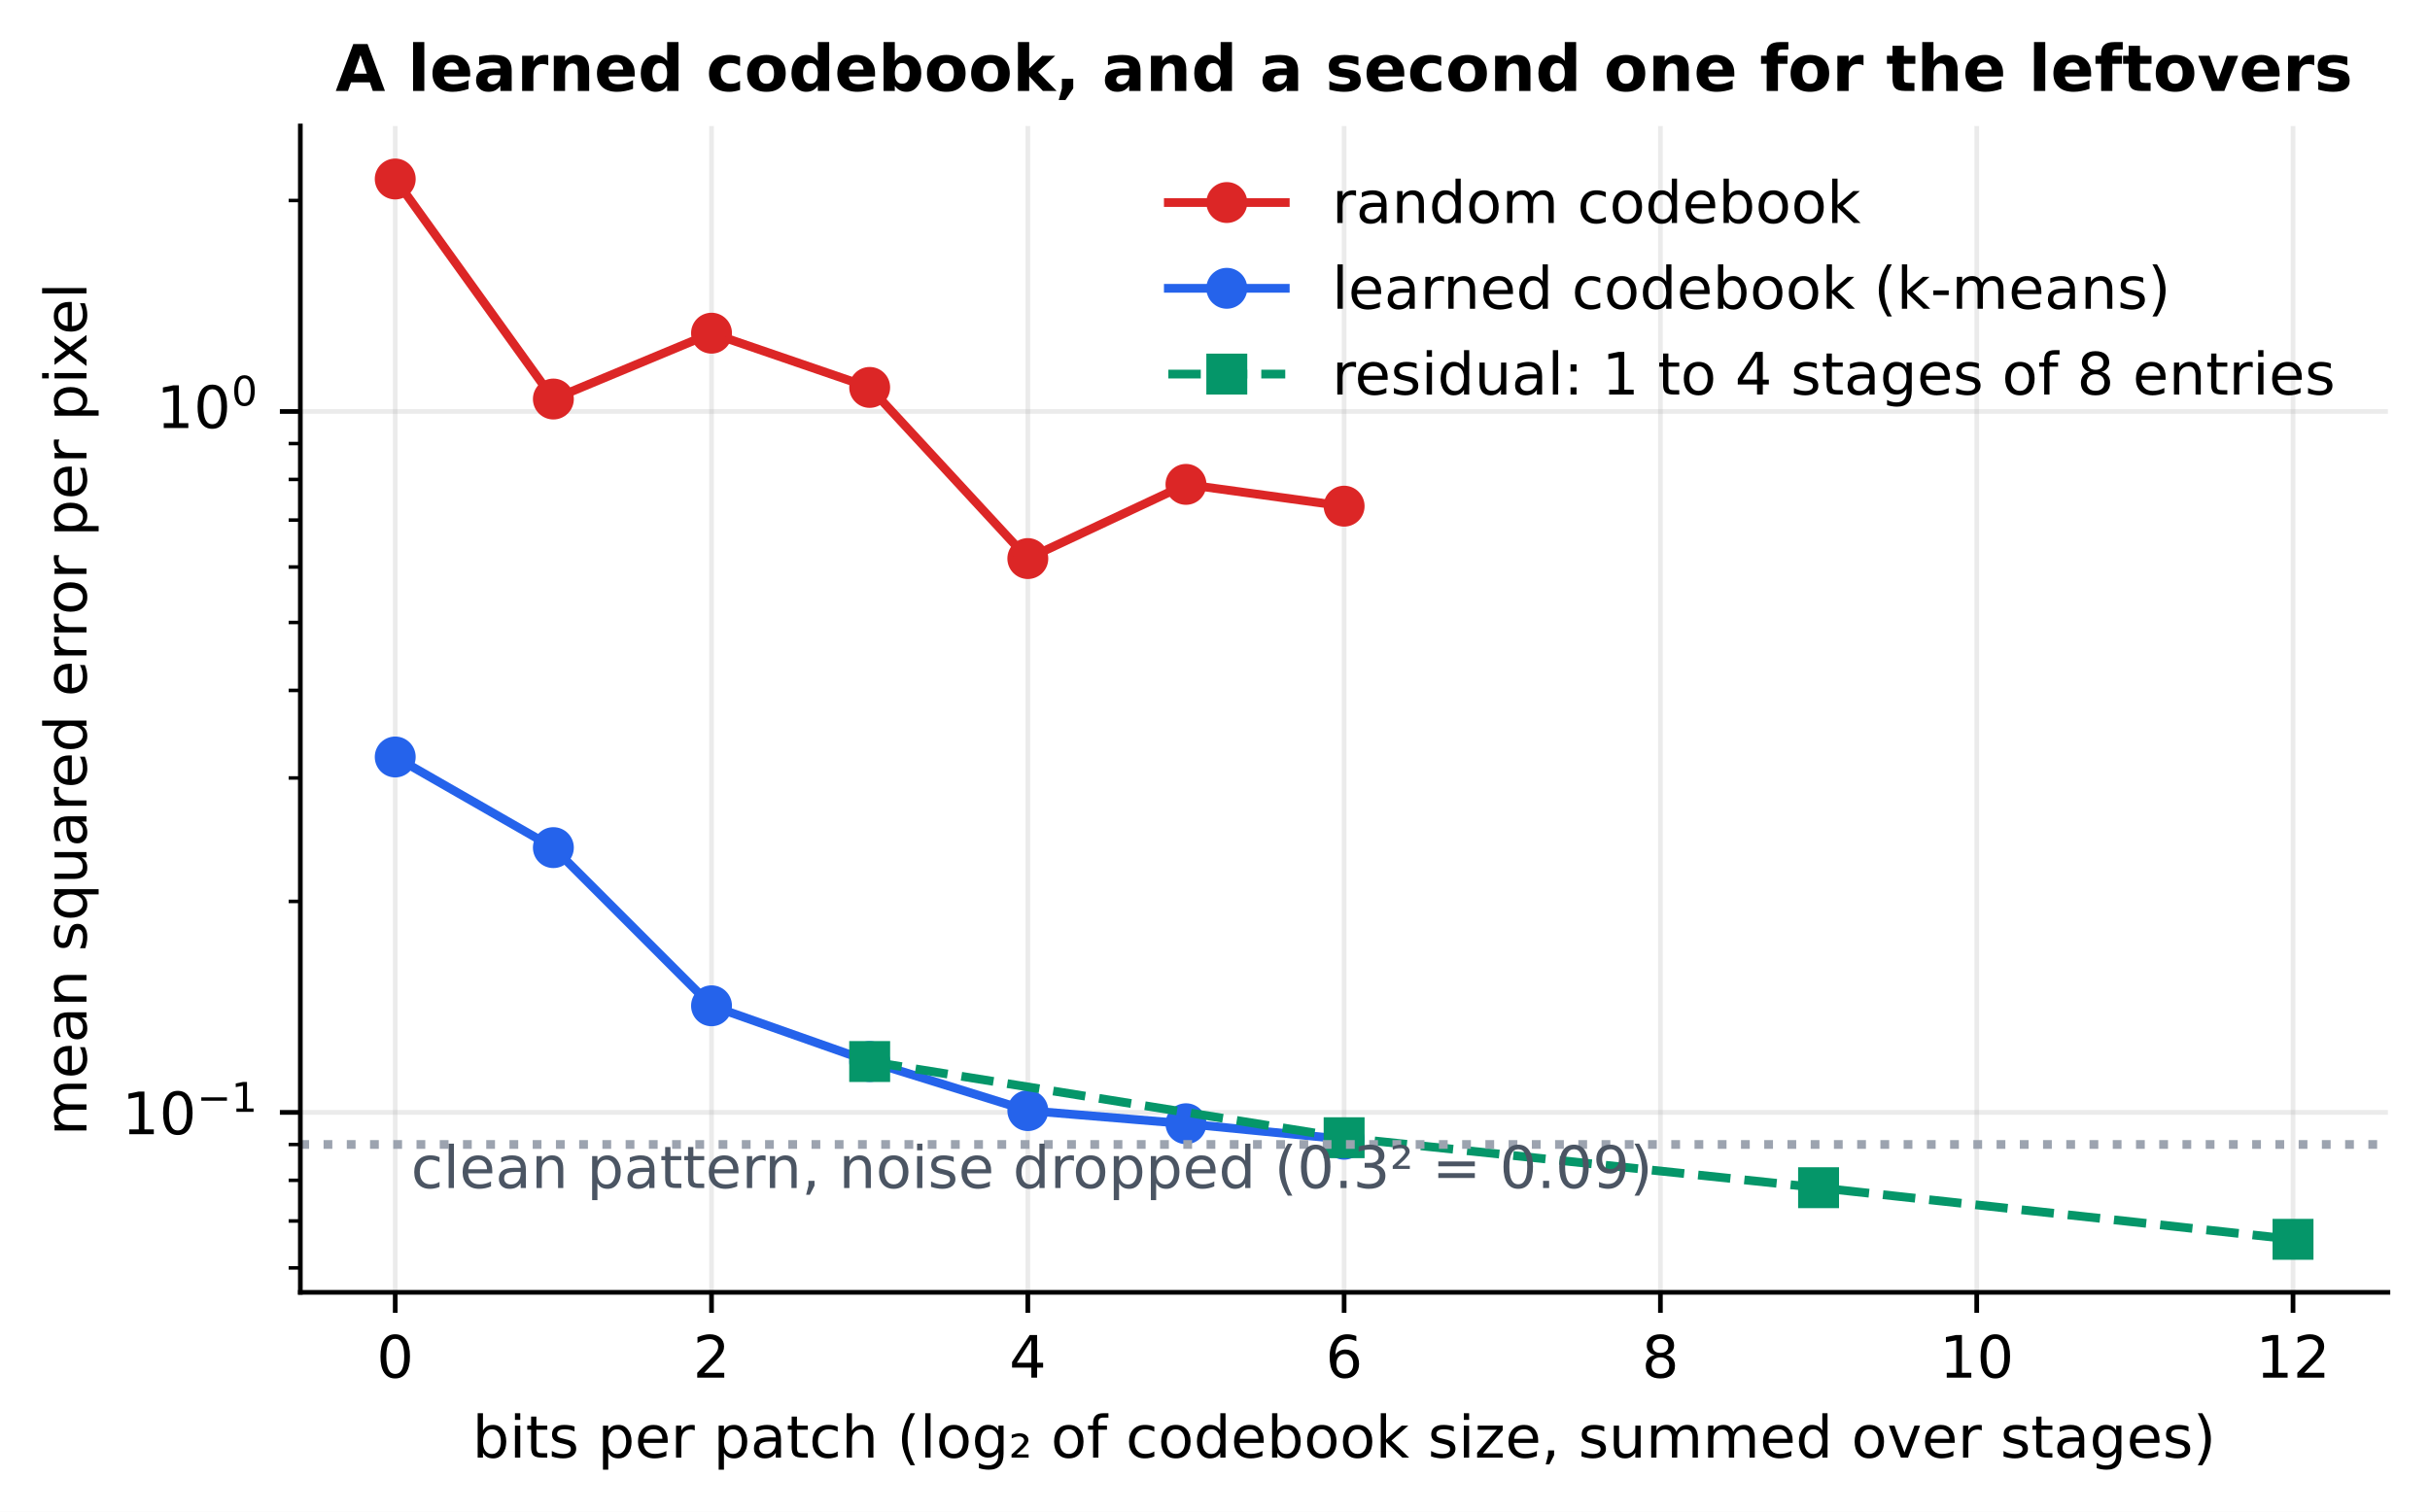
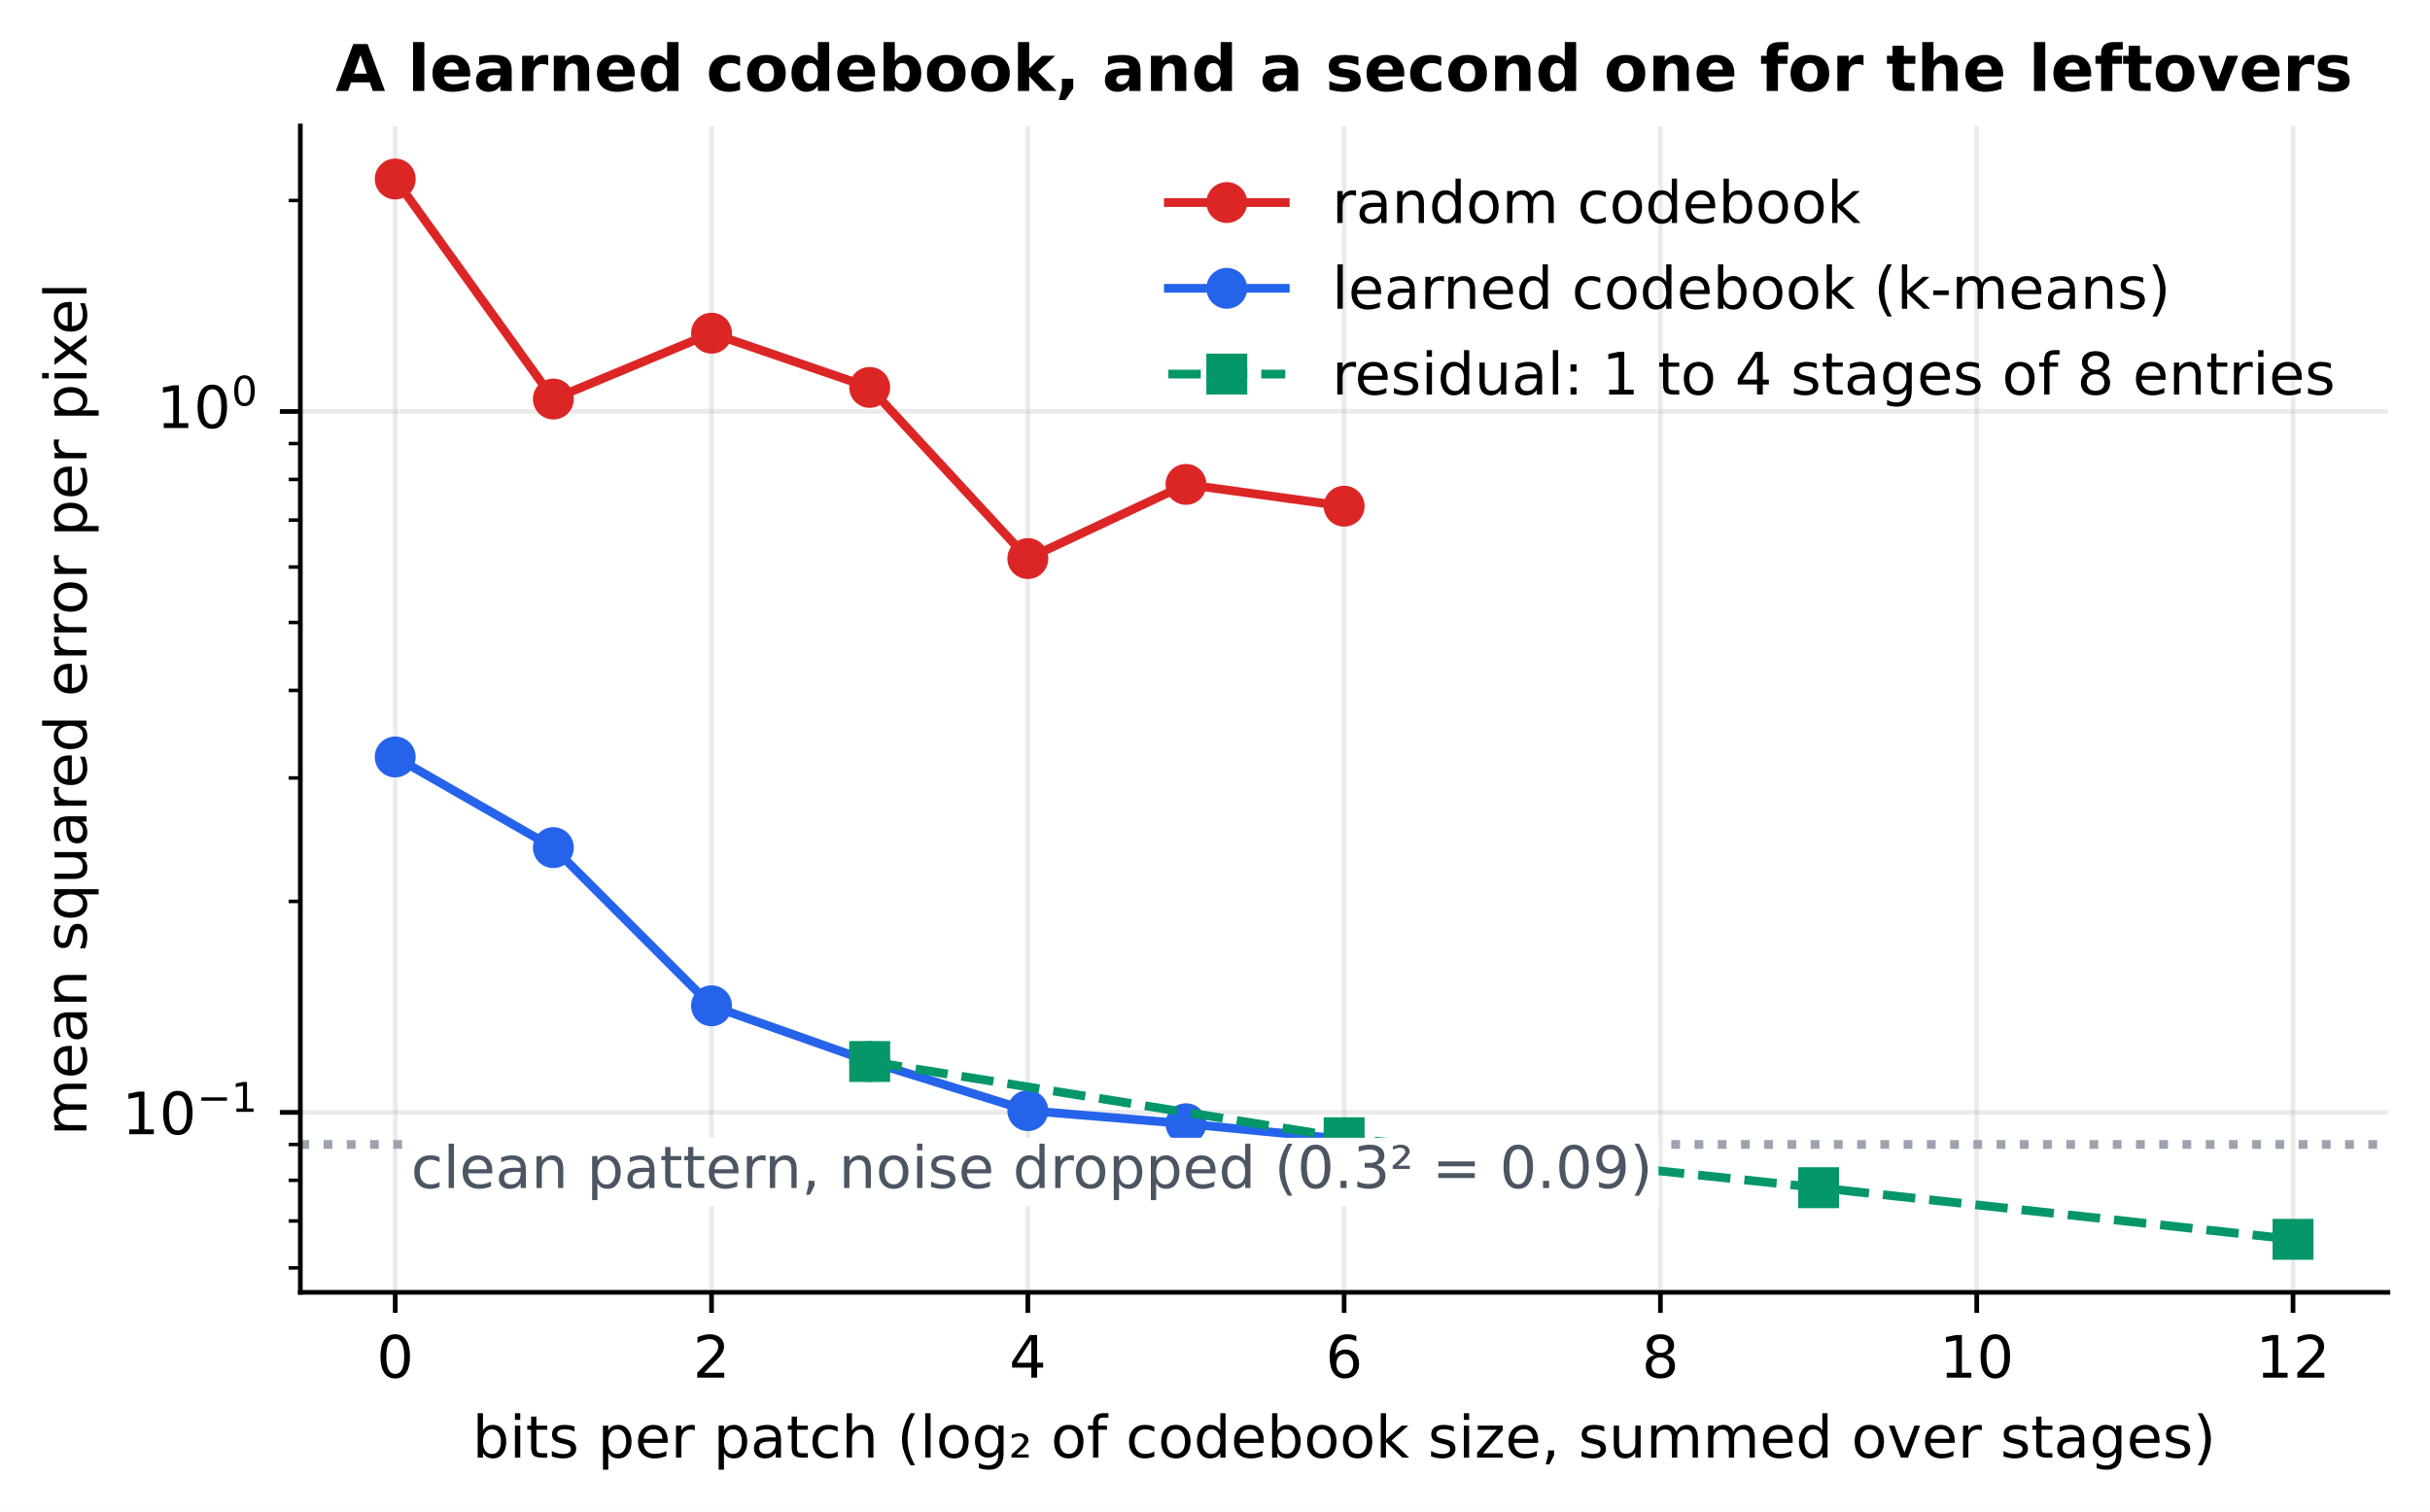
<svg xmlns="http://www.w3.org/2000/svg" xmlns:xlink="http://www.w3.org/1999/xlink" width="415.698pt" height="258.699pt" viewBox="0 0 415.698 258.699" version="1.1">
  <defs>
    <style type="text/css">*{stroke-linejoin: round; stroke-linecap: butt}</style>
  </defs>
  <g id="figure_1">
    <g id="patch_1">
      <path d="M 0 258.699  L 415.698 258.699  L 415.698 0  L 0 0  z " style="fill: #ffffff" />
    </g>
    <g id="axes_1">
      <g id="patch_2">
        <path d="M 51.378 221.142  L 408.498 221.142  L 408.498 21.558  L 51.378 21.558  z " style="fill: #ffffff" />
      </g>
      <g id="matplotlib.axis_1">
        <g id="xtick_1">
          <g id="line2d_1">
            <path d="M 67.611 221.142  L 67.611 21.558  " clip-path="url(#pecd4498256)" style="fill: none; stroke: #b0b0b0; stroke-opacity: 0.25; stroke-width: 0.8; stroke-linecap: square" />
          </g>
          <g id="line2d_2">
            <defs>
              <path id="m7cadcb0e4f" d="M 0 0  L 0 3.5  " style="stroke: #000000; stroke-width: 0.8" />
            </defs>
            <g>
              <use xlink:href="#m7cadcb0e4f" x="67.611" y="221.142" style="stroke: #000000; stroke-width: 0.8" />
            </g>
          </g>
          <g id="text_1">
            <text style="font-size: 10px; font-family: 'DejaVu Sans', 'Bitstream Vera Sans', 'Computer Modern Sans Serif', 'Lucida Grande', 'Verdana', 'Geneva', 'Lucid', 'Arial', 'Helvetica', 'Avant Garde', sans-serif; text-anchor: middle" x="67.611" y="235.741" transform="rotate(-0 67.61085 235.7407)">0</text>
          </g>
        </g>
        <g id="xtick_2">
          <g id="line2d_3">
            <path d="M 121.72 221.142  L 121.72 21.558  " clip-path="url(#pecd4498256)" style="fill: none; stroke: #b0b0b0; stroke-opacity: 0.25; stroke-width: 0.8; stroke-linecap: square" />
          </g>
          <g id="line2d_4">
            <g>
              <use xlink:href="#m7cadcb0e4f" x="121.72" y="221.142" style="stroke: #000000; stroke-width: 0.8" />
            </g>
          </g>
          <g id="text_2">
            <text style="font-size: 10px; font-family: 'DejaVu Sans', 'Bitstream Vera Sans', 'Computer Modern Sans Serif', 'Lucida Grande', 'Verdana', 'Geneva', 'Lucid', 'Arial', 'Helvetica', 'Avant Garde', sans-serif; text-anchor: middle" x="121.72" y="235.741" transform="rotate(-0 121.7199 235.7407)">2</text>
          </g>
        </g>
        <g id="xtick_3">
          <g id="line2d_5">
            <path d="M 175.829 221.142  L 175.829 21.558  " clip-path="url(#pecd4498256)" style="fill: none; stroke: #b0b0b0; stroke-opacity: 0.25; stroke-width: 0.8; stroke-linecap: square" />
          </g>
          <g id="line2d_6">
            <g>
              <use xlink:href="#m7cadcb0e4f" x="175.829" y="221.142" style="stroke: #000000; stroke-width: 0.8" />
            </g>
          </g>
          <g id="text_3">
            <text style="font-size: 10px; font-family: 'DejaVu Sans', 'Bitstream Vera Sans', 'Computer Modern Sans Serif', 'Lucida Grande', 'Verdana', 'Geneva', 'Lucid', 'Arial', 'Helvetica', 'Avant Garde', sans-serif; text-anchor: middle" x="175.829" y="235.741" transform="rotate(-0 175.829 235.7407)">4</text>
          </g>
        </g>
        <g id="xtick_4">
          <g id="line2d_7">
            <path d="M 229.938 221.142  L 229.938 21.558  " clip-path="url(#pecd4498256)" style="fill: none; stroke: #b0b0b0; stroke-opacity: 0.25; stroke-width: 0.8; stroke-linecap: square" />
          </g>
          <g id="line2d_8">
            <g>
              <use xlink:href="#m7cadcb0e4f" x="229.938" y="221.142" style="stroke: #000000; stroke-width: 0.8" />
            </g>
          </g>
          <g id="text_4">
            <text style="font-size: 10px; font-family: 'DejaVu Sans', 'Bitstream Vera Sans', 'Computer Modern Sans Serif', 'Lucida Grande', 'Verdana', 'Geneva', 'Lucid', 'Arial', 'Helvetica', 'Avant Garde', sans-serif; text-anchor: middle" x="229.938" y="235.741" transform="rotate(-0 229.9381 235.7407)">6</text>
          </g>
        </g>
        <g id="xtick_5">
          <g id="line2d_9">
            <path d="M 284.047 221.142  L 284.047 21.558  " clip-path="url(#pecd4498256)" style="fill: none; stroke: #b0b0b0; stroke-opacity: 0.25; stroke-width: 0.8; stroke-linecap: square" />
          </g>
          <g id="line2d_10">
            <g>
              <use xlink:href="#m7cadcb0e4f" x="284.047" y="221.142" style="stroke: #000000; stroke-width: 0.8" />
            </g>
          </g>
          <g id="text_5">
            <text style="font-size: 10px; font-family: 'DejaVu Sans', 'Bitstream Vera Sans', 'Computer Modern Sans Serif', 'Lucida Grande', 'Verdana', 'Geneva', 'Lucid', 'Arial', 'Helvetica', 'Avant Garde', sans-serif; text-anchor: middle" x="284.047" y="235.741" transform="rotate(-0 284.0472 235.7407)">8</text>
          </g>
        </g>
        <g id="xtick_6">
          <g id="line2d_11">
            <path d="M 338.156 221.142  L 338.156 21.558  " clip-path="url(#pecd4498256)" style="fill: none; stroke: #b0b0b0; stroke-opacity: 0.25; stroke-width: 0.8; stroke-linecap: square" />
          </g>
          <g id="line2d_12">
            <g>
              <use xlink:href="#m7cadcb0e4f" x="338.156" y="221.142" style="stroke: #000000; stroke-width: 0.8" />
            </g>
          </g>
          <g id="text_6">
            <text style="font-size: 10px; font-family: 'DejaVu Sans', 'Bitstream Vera Sans', 'Computer Modern Sans Serif', 'Lucida Grande', 'Verdana', 'Geneva', 'Lucid', 'Arial', 'Helvetica', 'Avant Garde', sans-serif; text-anchor: middle" x="338.156" y="235.741" transform="rotate(-0 338.1563 235.7407)">10</text>
          </g>
        </g>
        <g id="xtick_7">
          <g id="line2d_13">
            <path d="M 392.265 221.142  L 392.265 21.558  " clip-path="url(#pecd4498256)" style="fill: none; stroke: #b0b0b0; stroke-opacity: 0.25; stroke-width: 0.8; stroke-linecap: square" />
          </g>
          <g id="line2d_14">
            <g>
              <use xlink:href="#m7cadcb0e4f" x="392.265" y="221.142" style="stroke: #000000; stroke-width: 0.8" />
            </g>
          </g>
          <g id="text_7">
            <text style="font-size: 10px; font-family: 'DejaVu Sans', 'Bitstream Vera Sans', 'Computer Modern Sans Serif', 'Lucida Grande', 'Verdana', 'Geneva', 'Lucid', 'Arial', 'Helvetica', 'Avant Garde', sans-serif; text-anchor: middle" x="392.265" y="235.741" transform="rotate(-0 392.2654 235.7407)">12</text>
          </g>
        </g>
        <g id="text_8">
          <text style="font-size: 10px; font-family: 'DejaVu Sans', 'Bitstream Vera Sans', 'Computer Modern Sans Serif', 'Lucida Grande', 'Verdana', 'Geneva', 'Lucid', 'Arial', 'Helvetica', 'Avant Garde', sans-serif; text-anchor: middle" x="229.938" y="249.419" transform="rotate(-0 229.9381 249.4188)">bits per patch  (log₂ of codebook size, summed over stages)</text>
        </g>
      </g>
      <g id="matplotlib.axis_2">
        <g id="ytick_1">
          <g id="line2d_15">
            <path d="M 51.378 190.351  L 408.498 190.351  " clip-path="url(#pecd4498256)" style="fill: none; stroke: #b0b0b0; stroke-opacity: 0.25; stroke-width: 0.8; stroke-linecap: square" />
          </g>
          <g id="line2d_16">
            <defs>
              <path id="m868c41b290" d="M 0 0  L -3.5 0  " style="stroke: #000000; stroke-width: 0.8" />
            </defs>
            <g>
              <use xlink:href="#m868c41b290" x="51.378" y="190.351" style="stroke: #000000; stroke-width: 0.8" />
            </g>
          </g>
          <g id="text_9">
            <g transform="translate(20.87813 194.1506)">
              <text>
                <tspan x="0" y="-0.064" style="font-size: 10px; font-family: 'DejaVu Sans'">1</tspan>
                <tspan x="6.362" y="-0.064" style="font-size: 10px; font-family: 'DejaVu Sans'">0</tspan>
                <tspan x="12.82" y="-3.892" style="font-size: 7px; font-family: 'DejaVu Sans'">−</tspan>
                <tspan x="18.686" y="-3.892" style="font-size: 7px; font-family: 'DejaVu Sans'">1</tspan>
              </text>
            </g>
          </g>
        </g>
        <g id="ytick_2">
          <g id="line2d_17">
            <path d="M 51.378 70.415  L 408.498 70.415  " clip-path="url(#pecd4498256)" style="fill: none; stroke: #b0b0b0; stroke-opacity: 0.25; stroke-width: 0.8; stroke-linecap: square" />
          </g>
          <g id="line2d_18">
            <g>
              <use xlink:href="#m868c41b290" x="51.378" y="70.415" style="stroke: #000000; stroke-width: 0.8" />
            </g>
          </g>
          <g id="text_10">
            <g transform="translate(26.77812 74.214)">
              <text>
                <tspan x="0" y="-0.977" style="font-size: 10px; font-family: 'DejaVu Sans'">1</tspan>
                <tspan x="6.362" y="-0.977" style="font-size: 10px; font-family: 'DejaVu Sans'">0</tspan>
                <tspan x="12.82" y="-4.805" style="font-size: 7px; font-family: 'DejaVu Sans'">0</tspan>
              </text>
            </g>
          </g>
        </g>
        <g id="ytick_3">
          <g id="line2d_19">
            <defs>
              <path id="m3e9255e45d" d="M 0 0  L -2 0  " style="stroke: #000000; stroke-width: 0.6" />
            </defs>
            <g>
              <use xlink:href="#m3e9255e45d" x="51.378" y="216.959" style="stroke: #000000; stroke-width: 0.6" />
            </g>
          </g>
        </g>
        <g id="ytick_4">
          <g id="line2d_20">
            <g>
              <use xlink:href="#m3e9255e45d" x="51.378" y="208.93" style="stroke: #000000; stroke-width: 0.6" />
            </g>
          </g>
        </g>
        <g id="ytick_5">
          <g id="line2d_21">
            <g>
              <use xlink:href="#m3e9255e45d" x="51.378" y="201.974" style="stroke: #000000; stroke-width: 0.6" />
            </g>
          </g>
        </g>
        <g id="ytick_6">
          <g id="line2d_22">
            <g>
              <use xlink:href="#m3e9255e45d" x="51.378" y="195.839" style="stroke: #000000; stroke-width: 0.6" />
            </g>
          </g>
        </g>
        <g id="ytick_7">
          <g id="line2d_23">
            <g>
              <use xlink:href="#m3e9255e45d" x="51.378" y="154.247" style="stroke: #000000; stroke-width: 0.6" />
            </g>
          </g>
        </g>
        <g id="ytick_8">
          <g id="line2d_24">
            <g>
              <use xlink:href="#m3e9255e45d" x="51.378" y="133.127" style="stroke: #000000; stroke-width: 0.6" />
            </g>
          </g>
        </g>
        <g id="ytick_9">
          <g id="line2d_25">
            <g>
              <use xlink:href="#m3e9255e45d" x="51.378" y="118.142" style="stroke: #000000; stroke-width: 0.6" />
            </g>
          </g>
        </g>
        <g id="ytick_10">
          <g id="line2d_26">
            <g>
              <use xlink:href="#m3e9255e45d" x="51.378" y="106.519" style="stroke: #000000; stroke-width: 0.6" />
            </g>
          </g>
        </g>
        <g id="ytick_11">
          <g id="line2d_27">
            <g>
              <use xlink:href="#m3e9255e45d" x="51.378" y="97.023" style="stroke: #000000; stroke-width: 0.6" />
            </g>
          </g>
        </g>
        <g id="ytick_12">
          <g id="line2d_28">
            <g>
              <use xlink:href="#m3e9255e45d" x="51.378" y="88.993" style="stroke: #000000; stroke-width: 0.6" />
            </g>
          </g>
        </g>
        <g id="ytick_13">
          <g id="line2d_29">
            <g>
              <use xlink:href="#m3e9255e45d" x="51.378" y="82.038" style="stroke: #000000; stroke-width: 0.6" />
            </g>
          </g>
        </g>
        <g id="ytick_14">
          <g id="line2d_30">
            <g>
              <use xlink:href="#m3e9255e45d" x="51.378" y="75.903" style="stroke: #000000; stroke-width: 0.6" />
            </g>
          </g>
        </g>
        <g id="ytick_15">
          <g id="line2d_31">
            <g>
              <use xlink:href="#m3e9255e45d" x="51.378" y="34.31" style="stroke: #000000; stroke-width: 0.6" />
            </g>
          </g>
        </g>
        <g id="text_11">
          <text style="font-size: 10px; font-family: 'DejaVu Sans', 'Bitstream Vera Sans', 'Computer Modern Sans Serif', 'Lucida Grande', 'Verdana', 'Geneva', 'Lucid', 'Arial', 'Helvetica', 'Avant Garde', sans-serif; text-anchor: middle" x="14.798" y="121.35" transform="rotate(-90 14.79844 121.3503)">mean squared error per pixel</text>
        </g>
      </g>
      <g id="line2d_32">
        <path d="M 67.611 30.63  L 94.665 68.282  L 121.72 57.015  L 148.774 66.294  L 175.829 95.581  L 202.884 82.886  L 229.938 86.615  " clip-path="url(#pecd4498256)" style="fill: none; stroke: #dc2626; stroke-width: 1.5; stroke-linecap: square" />
        <defs>
          <path id="m6da0557f7e" d="M 0 3  C 0.796 3 1.559 2.684 2.121 2.121  C 2.684 1.559 3 0.796 3 0  C 3 -0.796 2.684 -1.559 2.121 -2.121  C 1.559 -2.684 0.796 -3 0 -3  C -0.796 -3 -1.559 -2.684 -2.121 -2.121  C -2.684 -1.559 -3 -0.796 -3 0  C -3 0.796 -2.684 1.559 -2.121 2.121  C -1.559 2.684 -0.796 3 0 3  z " style="stroke: #dc2626" />
        </defs>
        <g clip-path="url(#pecd4498256)">
          <use xlink:href="#m6da0557f7e" x="67.611" y="30.63" style="fill: #dc2626; stroke: #dc2626" />
          <use xlink:href="#m6da0557f7e" x="94.665" y="68.282" style="fill: #dc2626; stroke: #dc2626" />
          <use xlink:href="#m6da0557f7e" x="121.72" y="57.015" style="fill: #dc2626; stroke: #dc2626" />
          <use xlink:href="#m6da0557f7e" x="148.774" y="66.294" style="fill: #dc2626; stroke: #dc2626" />
          <use xlink:href="#m6da0557f7e" x="175.829" y="95.581" style="fill: #dc2626; stroke: #dc2626" />
          <use xlink:href="#m6da0557f7e" x="202.884" y="82.886" style="fill: #dc2626; stroke: #dc2626" />
          <use xlink:href="#m6da0557f7e" x="229.938" y="86.615" style="fill: #dc2626; stroke: #dc2626" />
        </g>
      </g>
      <g id="line2d_33">
        <path d="M 67.611 129.533  L 94.665 145.044  L 121.72 172.11  L 148.774 181.646  L 175.829 190.047  L 202.884 192.292  L 229.938 194.945  " clip-path="url(#pecd4498256)" style="fill: none; stroke: #2563eb; stroke-width: 1.5; stroke-linecap: square" />
        <defs>
          <path id="me650e6d1f9" d="M 0 3  C 0.796 3 1.559 2.684 2.121 2.121  C 2.684 1.559 3 0.796 3 0  C 3 -0.796 2.684 -1.559 2.121 -2.121  C 1.559 -2.684 0.796 -3 0 -3  C -0.796 -3 -1.559 -2.684 -2.121 -2.121  C -2.684 -1.559 -3 -0.796 -3 0  C -3 0.796 -2.684 1.559 -2.121 2.121  C -1.559 2.684 -0.796 3 0 3  z " style="stroke: #2563eb" />
        </defs>
        <g clip-path="url(#pecd4498256)">
          <use xlink:href="#me650e6d1f9" x="67.611" y="129.533" style="fill: #2563eb; stroke: #2563eb" />
          <use xlink:href="#me650e6d1f9" x="94.665" y="145.044" style="fill: #2563eb; stroke: #2563eb" />
          <use xlink:href="#me650e6d1f9" x="121.72" y="172.11" style="fill: #2563eb; stroke: #2563eb" />
          <use xlink:href="#me650e6d1f9" x="148.774" y="181.646" style="fill: #2563eb; stroke: #2563eb" />
          <use xlink:href="#me650e6d1f9" x="175.829" y="190.047" style="fill: #2563eb; stroke: #2563eb" />
          <use xlink:href="#me650e6d1f9" x="202.884" y="192.292" style="fill: #2563eb; stroke: #2563eb" />
          <use xlink:href="#me650e6d1f9" x="229.938" y="194.945" style="fill: #2563eb; stroke: #2563eb" />
        </g>
      </g>
      <g id="line2d_34">
        <path d="M 148.774 181.646  L 229.938 194.684  L 311.102 203.238  L 392.265 212.07  " clip-path="url(#pecd4498256)" style="fill: none; stroke-dasharray: 5.55,2.4; stroke-dashoffset: 0; stroke: #059669; stroke-width: 1.5" />
        <defs>
          <path id="mb3950a055d" d="M -3 3  L 3 3  L 3 -3  L -3 -3  z " style="stroke: #059669; stroke-linejoin: miter" />
        </defs>
        <g clip-path="url(#pecd4498256)">
          <use xlink:href="#mb3950a055d" x="148.774" y="181.646" style="fill: #059669; stroke: #059669; stroke-linejoin: miter" />
          <use xlink:href="#mb3950a055d" x="229.938" y="194.684" style="fill: #059669; stroke: #059669; stroke-linejoin: miter" />
          <use xlink:href="#mb3950a055d" x="311.102" y="203.238" style="fill: #059669; stroke: #059669; stroke-linejoin: miter" />
          <use xlink:href="#mb3950a055d" x="392.265" y="212.07" style="fill: #059669; stroke: #059669; stroke-linejoin: miter" />
        </g>
      </g>
      <g id="line2d_35">
        <path d="M 51.378 195.839  L 408.498 195.839  " clip-path="url(#pecd4498256)" style="fill: none; stroke-dasharray: 1.5,2.475; stroke-dashoffset: 0; stroke: #9ca3af; stroke-width: 1.5" />
      </g>
      <g id="patch_3">
        <path d="M 51.378 221.142  L 51.378 21.558  " style="fill: none; stroke: #000000; stroke-width: 0.8; stroke-linejoin: miter; stroke-linecap: square" />
      </g>
      <g id="patch_4">
        <path d="M 51.378 221.142  L 408.498 221.142  " style="fill: none; stroke: #000000; stroke-width: 0.8; stroke-linejoin: miter; stroke-linecap: square" />
      </g>
      <g id="text_12">
+         <g id="patch_5">
+           <path d="M 69.316 206.373  L 283.712 206.373  L 283.712 194.695  L 69.316 194.695  z " style="fill: #ffffff" />
+         </g>
        <text style="font-size: 10px; font-family: 'DejaVu Sans', 'Bitstream Vera Sans', 'Computer Modern Sans Serif', 'Lucida Grande', 'Verdana', 'Geneva', 'Lucid', 'Arial', 'Helvetica', 'Avant Garde', sans-serif; text-anchor: start; fill: #4b5563" x="70.316" y="203.293" transform="rotate(-0 70.31631 203.2932)">clean pattern, noise dropped (0.3² = 0.09)</text>
      </g>
      <g id="text_13">
        <text style="font-weight: 700; font-size: 11px; font-family: 'DejaVu Sans', 'Bitstream Vera Sans', 'Computer Modern Sans Serif', 'Lucida Grande', 'Verdana', 'Geneva', 'Lucid', 'Arial', 'Helvetica', 'Avant Garde', sans-serif; text-anchor: middle" x="229.938" y="15.558" transform="rotate(-0 229.9381 15.55828)">A learned codebook, and a second one for the leftovers</text>
      </g>
      <g id="legend_1">
        <g id="line2d_36">
          <path d="M 199.867 34.657  L 209.867 34.657  L 219.867 34.657  " style="fill: none; stroke: #dc2626; stroke-width: 1.5; stroke-linecap: square" />
          <g>
            <use xlink:href="#m6da0557f7e" x="209.867" y="34.657" style="fill: #dc2626; stroke: #dc2626" />
          </g>
        </g>
        <g id="text_14">
          <text style="font-size: 10px; font-family: 'DejaVu Sans', 'Bitstream Vera Sans', 'Computer Modern Sans Serif', 'Lucida Grande', 'Verdana', 'Geneva', 'Lucid', 'Arial', 'Helvetica', 'Avant Garde', sans-serif; text-anchor: start" x="227.867" y="38.157" transform="rotate(-0 227.8669 38.15672)">random codebook</text>
        </g>
        <g id="line2d_37">
          <path d="M 199.867 49.335  L 209.867 49.335  L 219.867 49.335  " style="fill: none; stroke: #2563eb; stroke-width: 1.5; stroke-linecap: square" />
          <g>
            <use xlink:href="#me650e6d1f9" x="209.867" y="49.335" style="fill: #2563eb; stroke: #2563eb" />
          </g>
        </g>
        <g id="text_15">
          <text style="font-size: 10px; font-family: 'DejaVu Sans', 'Bitstream Vera Sans', 'Computer Modern Sans Serif', 'Lucida Grande', 'Verdana', 'Geneva', 'Lucid', 'Arial', 'Helvetica', 'Avant Garde', sans-serif; text-anchor: start" x="227.867" y="52.835" transform="rotate(-0 227.8669 52.83484)">learned codebook (k-means)</text>
        </g>
        <g id="line2d_38">
          <path d="M 199.867 64.013  L 209.867 64.013  L 219.867 64.013  " style="fill: none; stroke-dasharray: 5.55,2.4; stroke-dashoffset: 0; stroke: #059669; stroke-width: 1.5" />
          <g>
            <use xlink:href="#mb3950a055d" x="209.867" y="64.013" style="fill: #059669; stroke: #059669; stroke-linejoin: miter" />
          </g>
        </g>
        <g id="text_16">
          <text style="font-size: 10px; font-family: 'DejaVu Sans', 'Bitstream Vera Sans', 'Computer Modern Sans Serif', 'Lucida Grande', 'Verdana', 'Geneva', 'Lucid', 'Arial', 'Helvetica', 'Avant Garde', sans-serif; text-anchor: start" x="227.867" y="67.513" transform="rotate(-0 227.8669 67.51297)">residual: 1 to 4 stages of 8 entries</text>
        </g>
      </g>
    </g>
  </g>
  <defs>
    <clipPath id="pecd4498256">
      <rect x="51.378" y="21.558" width="357.12" height="199.584" />
    </clipPath>
  </defs>
</svg>
